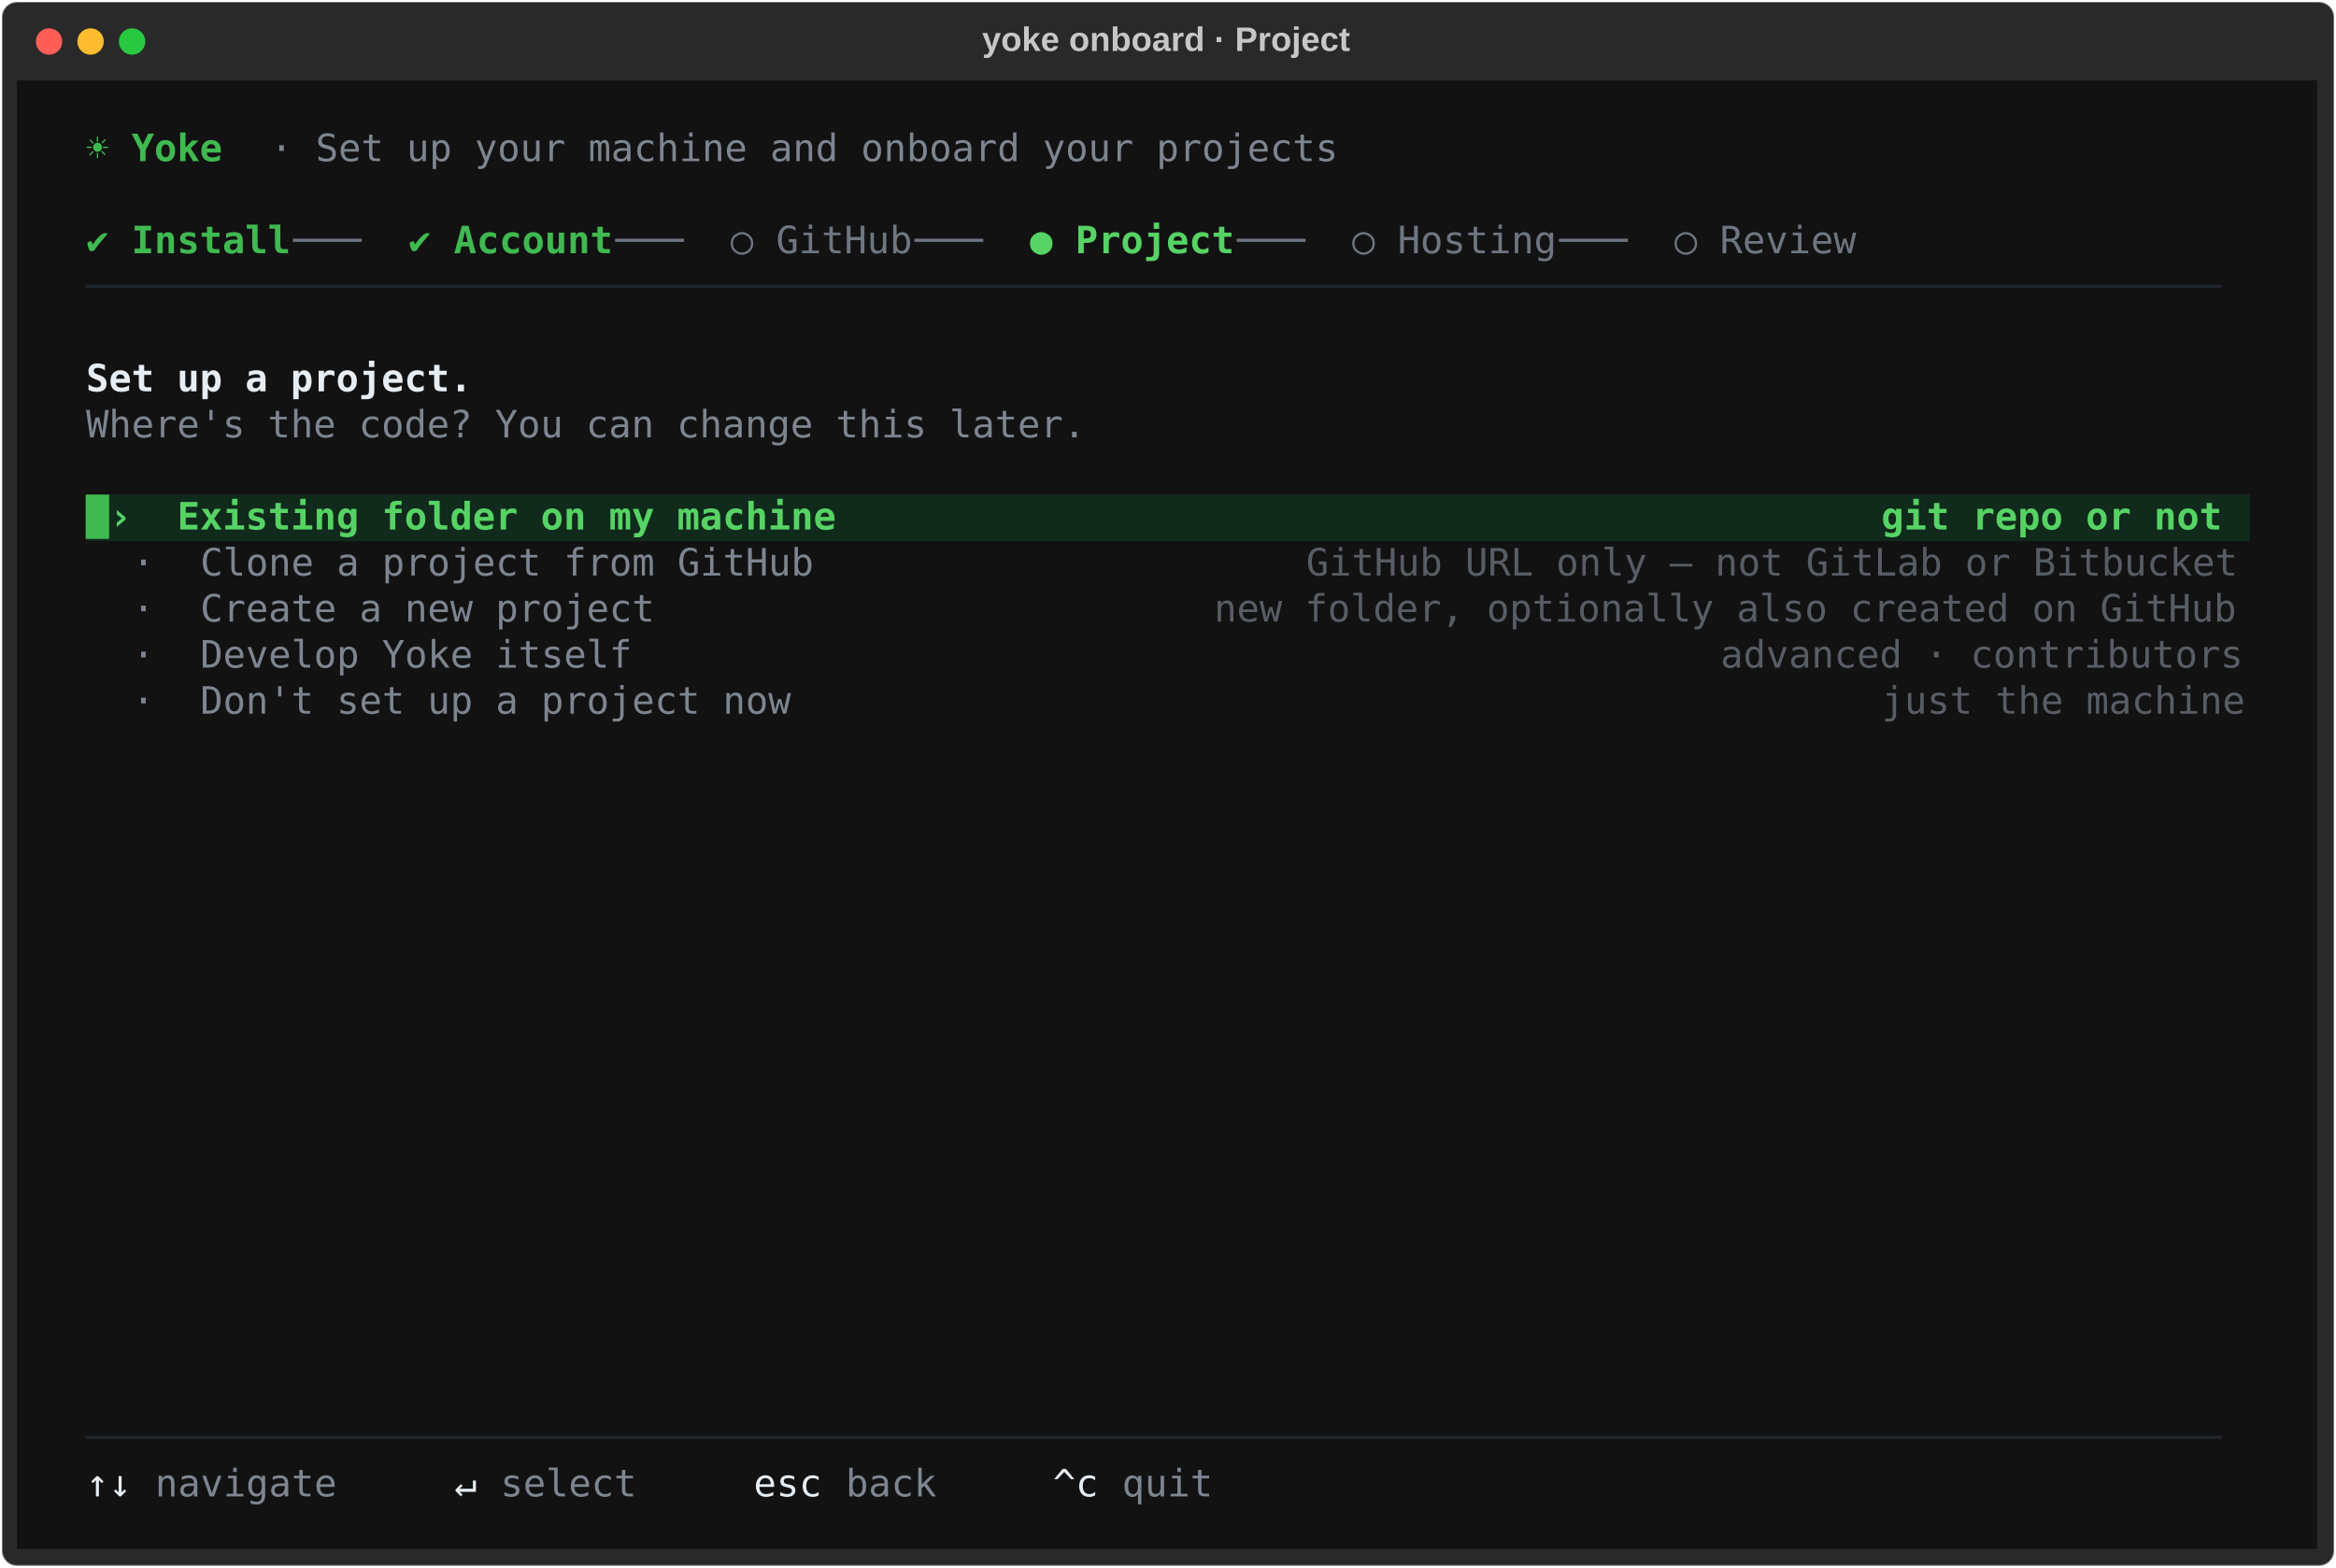
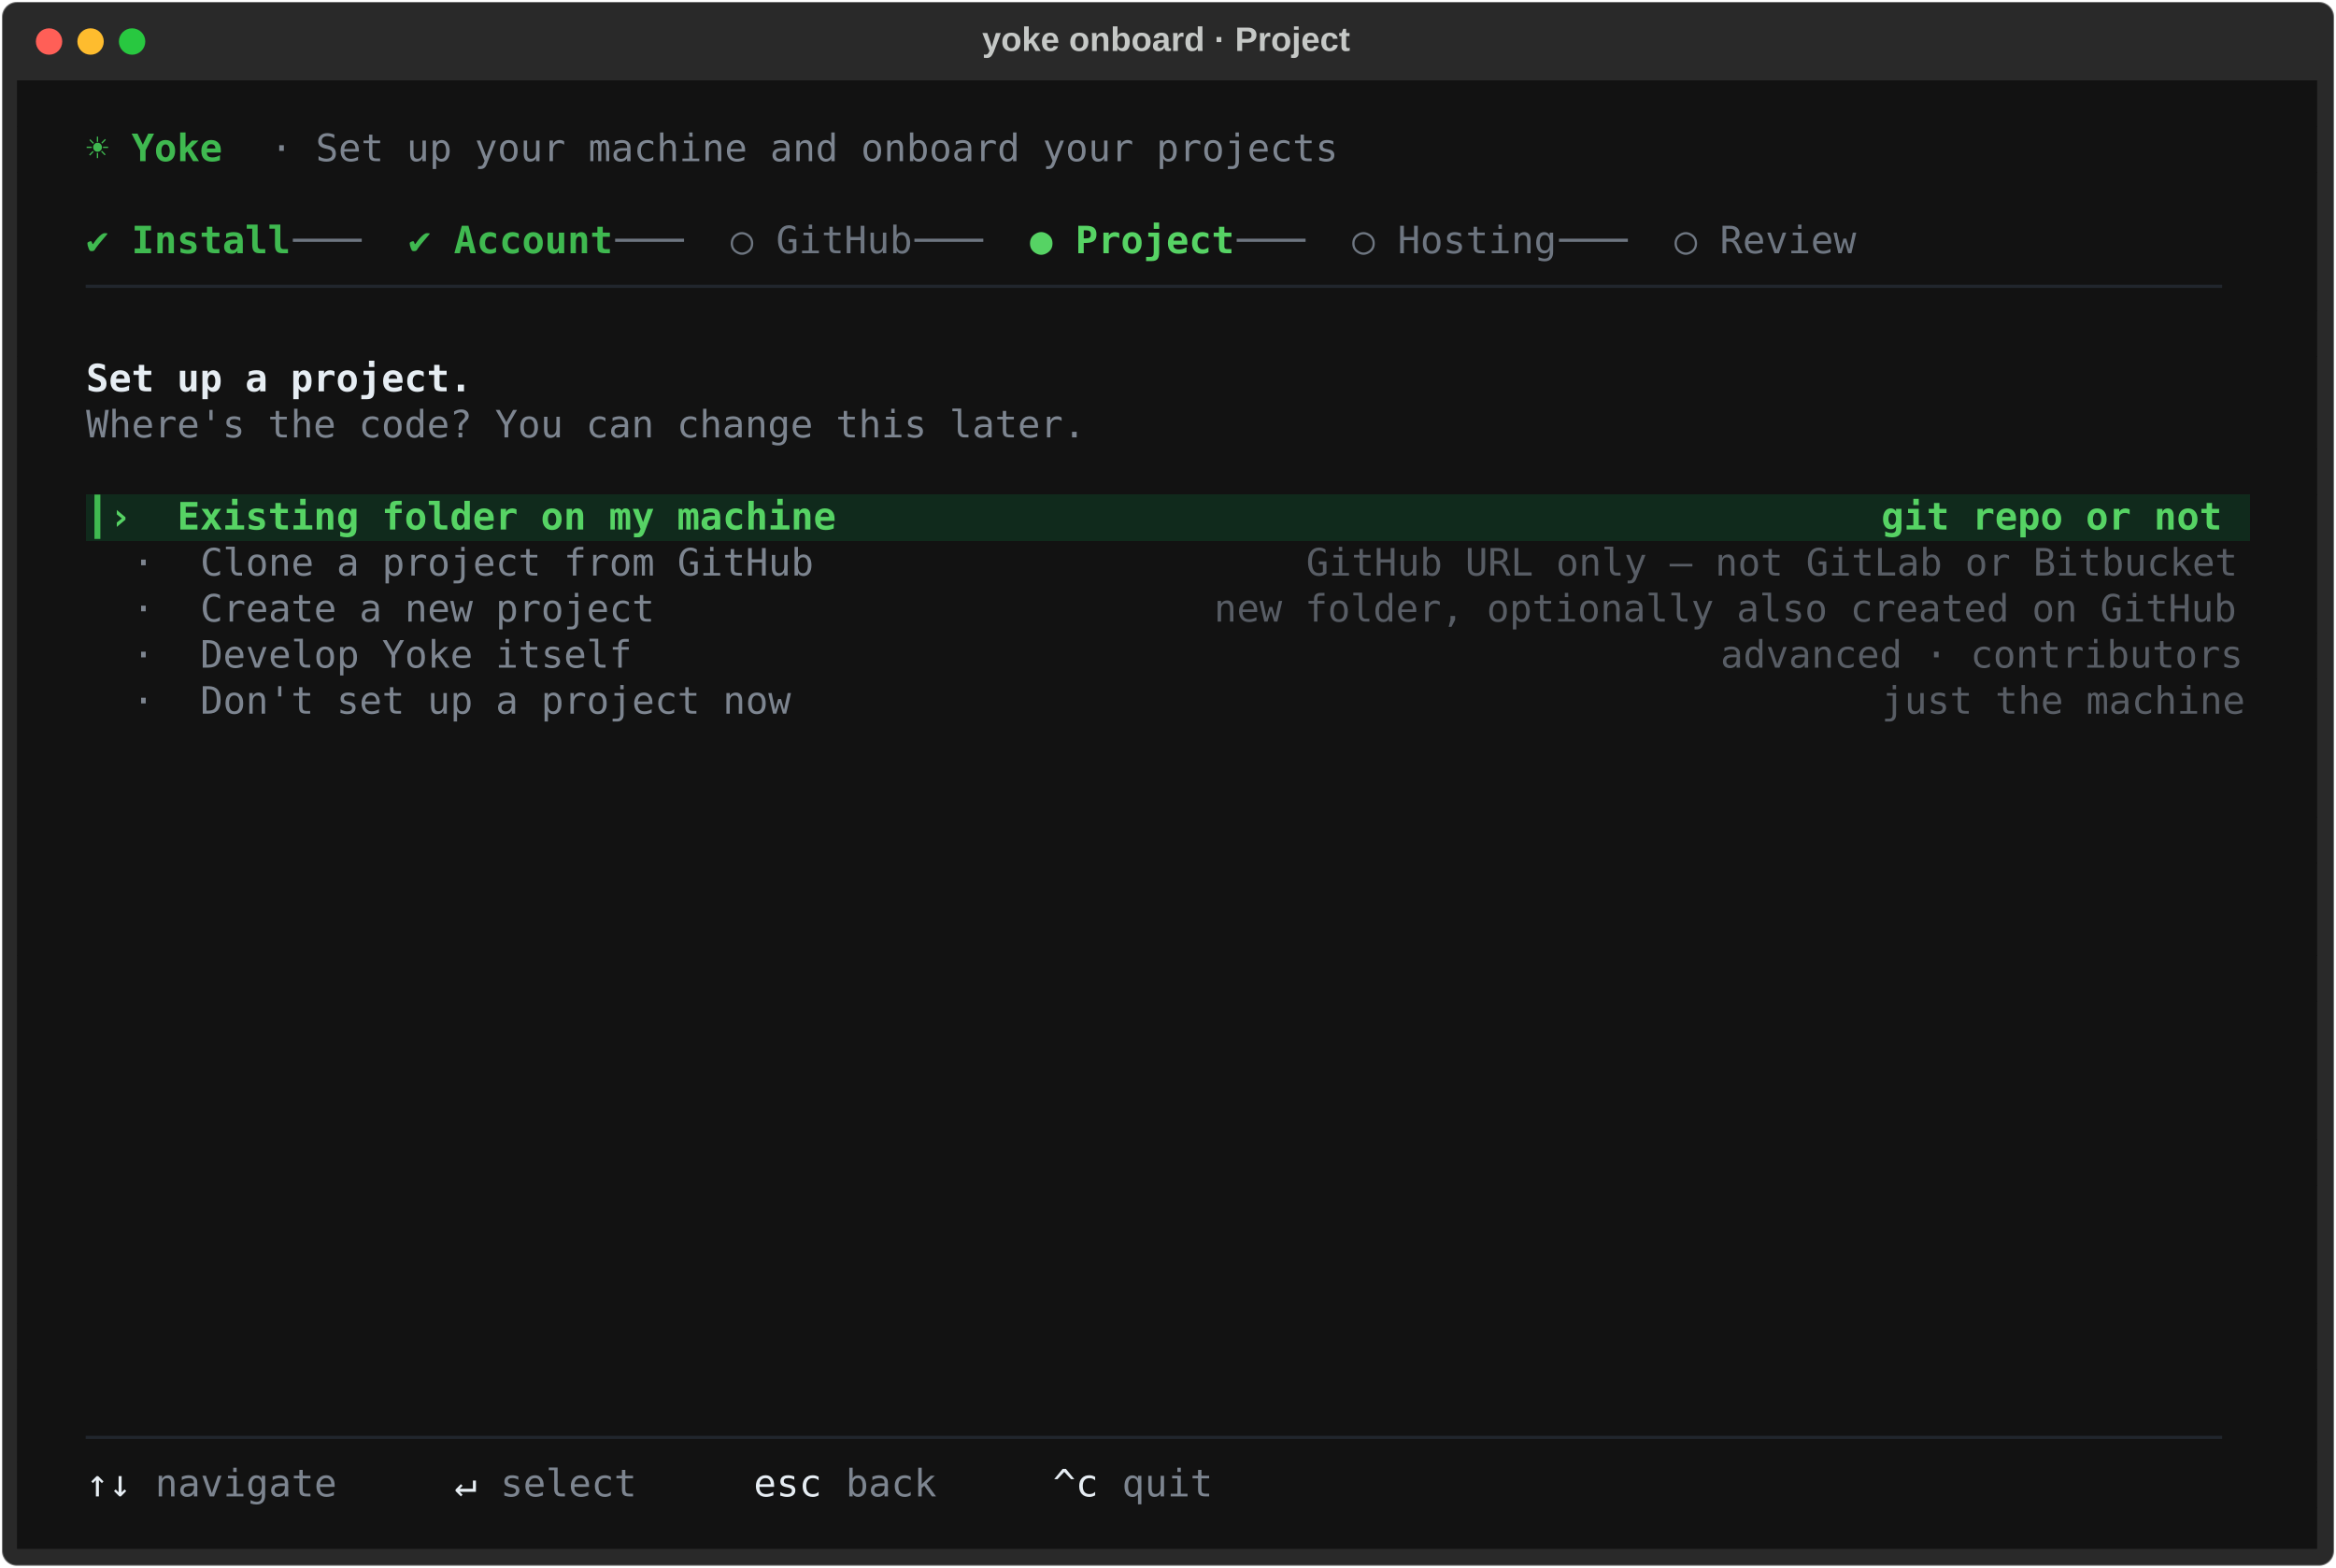
<svg xmlns="http://www.w3.org/2000/svg" class="rich-terminal" viewBox="0 0 1238 830.8">
  <style>

    @font-face {
        font-family: "Fira Code";
        src: local("FiraCode-Regular"),
                url("https://cdnjs.cloudflare.com/ajax/libs/firacode/{{VERSION}}/woff2/FiraCode-Regular.woff2") format("woff2"),
                url("https://cdnjs.cloudflare.com/ajax/libs/firacode/{{VERSION}}/woff/FiraCode-Regular.woff") format("woff");
        font-style: normal;
        font-weight: 400;
    }
    @font-face {
        font-family: "Fira Code";
        src: local("FiraCode-Bold"),
                url("https://cdnjs.cloudflare.com/ajax/libs/firacode/{{VERSION}}/woff2/FiraCode-Bold.woff2") format("woff2"),
                url("https://cdnjs.cloudflare.com/ajax/libs/firacode/{{VERSION}}/woff/FiraCode-Bold.woff") format("woff");
        font-style: bold;
        font-weight: 700;
    }

    .terminal-YOKE-matrix {
        font-family: Fira Code, monospace;
        font-size: 20px;
        line-height: 24.4px;
        font-variant-east-asian: full-width;
    }

    .terminal-YOKE-title {
        font-size: 18px;
        font-weight: bold;
        font-family: arial;
    }

.terminal-YOKE-r2 { fill: #3fb950;font-weight: bold }
.terminal-YOKE-r3 { fill: #e6edf3 }
.terminal-YOKE-r4 { fill: #7d8590 }
.terminal-YOKE-r5 { fill: #6e7681 }
.terminal-YOKE-r6 { fill: #56d364;font-weight: bold }
.terminal-YOKE-r7 { fill: #21262d }
.terminal-YOKE-r8 { fill: #e6edf3;font-weight: bold }
.terminal-YOKE-r9 { fill: #3fb950 }
.terminal-YOKE-r11 { fill: #585d65 }
    </style>
  <defs>
    <clipPath id="terminal-YOKE-clip-terminal">
      <rect x="0" y="0" width="1219.0" height="779.8" />
    </clipPath>
    <clipPath id="terminal-YOKE-line-0">
      <rect x="0" y="1.5" width="1220" height="24.65" />
    </clipPath>
    <clipPath id="terminal-YOKE-line-1">
      <rect x="0" y="25.9" width="1220" height="24.65" />
    </clipPath>
    <clipPath id="terminal-YOKE-line-2">
      <rect x="0" y="50.3" width="1220" height="24.65" />
    </clipPath>
    <clipPath id="terminal-YOKE-line-3">
      <rect x="0" y="74.7" width="1220" height="24.65" />
    </clipPath>
    <clipPath id="terminal-YOKE-line-4">
      <rect x="0" y="99.1" width="1220" height="24.65" />
    </clipPath>
    <clipPath id="terminal-YOKE-line-5">
      <rect x="0" y="123.5" width="1220" height="24.65" />
    </clipPath>
    <clipPath id="terminal-YOKE-line-6">
      <rect x="0" y="147.9" width="1220" height="24.65" />
    </clipPath>
    <clipPath id="terminal-YOKE-line-7">
      <rect x="0" y="172.3" width="1220" height="24.65" />
    </clipPath>
    <clipPath id="terminal-YOKE-line-8">
      <rect x="0" y="196.7" width="1220" height="24.65" />
    </clipPath>
    <clipPath id="terminal-YOKE-line-9">
      <rect x="0" y="221.1" width="1220" height="24.65" />
    </clipPath>
    <clipPath id="terminal-YOKE-line-10">
      <rect x="0" y="245.5" width="1220" height="24.65" />
    </clipPath>
    <clipPath id="terminal-YOKE-line-11">
      <rect x="0" y="269.9" width="1220" height="24.65" />
    </clipPath>
    <clipPath id="terminal-YOKE-line-12">
      <rect x="0" y="294.3" width="1220" height="24.65" />
    </clipPath>
    <clipPath id="terminal-YOKE-line-13">
      <rect x="0" y="318.7" width="1220" height="24.65" />
    </clipPath>
    <clipPath id="terminal-YOKE-line-14">
      <rect x="0" y="343.1" width="1220" height="24.65" />
    </clipPath>
    <clipPath id="terminal-YOKE-line-15">
      <rect x="0" y="367.5" width="1220" height="24.65" />
    </clipPath>
    <clipPath id="terminal-YOKE-line-16">
      <rect x="0" y="391.9" width="1220" height="24.65" />
    </clipPath>
    <clipPath id="terminal-YOKE-line-17">
      <rect x="0" y="416.3" width="1220" height="24.65" />
    </clipPath>
    <clipPath id="terminal-YOKE-line-18">
      <rect x="0" y="440.7" width="1220" height="24.65" />
    </clipPath>
    <clipPath id="terminal-YOKE-line-19">
      <rect x="0" y="465.1" width="1220" height="24.65" />
    </clipPath>
    <clipPath id="terminal-YOKE-line-20">
      <rect x="0" y="489.5" width="1220" height="24.65" />
    </clipPath>
    <clipPath id="terminal-YOKE-line-21">
      <rect x="0" y="513.9" width="1220" height="24.65" />
    </clipPath>
    <clipPath id="terminal-YOKE-line-22">
      <rect x="0" y="538.3" width="1220" height="24.65" />
    </clipPath>
    <clipPath id="terminal-YOKE-line-23">
      <rect x="0" y="562.7" width="1220" height="24.65" />
    </clipPath>
    <clipPath id="terminal-YOKE-line-24">
      <rect x="0" y="587.1" width="1220" height="24.65" />
    </clipPath>
    <clipPath id="terminal-YOKE-line-25">
      <rect x="0" y="611.5" width="1220" height="24.65" />
    </clipPath>
    <clipPath id="terminal-YOKE-line-26">
      <rect x="0" y="635.9" width="1220" height="24.65" />
    </clipPath>
    <clipPath id="terminal-YOKE-line-27">
      <rect x="0" y="660.3" width="1220" height="24.65" />
    </clipPath>
    <clipPath id="terminal-YOKE-line-28">
      <rect x="0" y="684.7" width="1220" height="24.65" />
    </clipPath>
    <clipPath id="terminal-YOKE-line-29">
      <rect x="0" y="709.1" width="1220" height="24.65" />
    </clipPath>
    <clipPath id="terminal-YOKE-line-30">
      <rect x="0" y="733.5" width="1220" height="24.65" />
    </clipPath>
  </defs>
  <rect fill="#292929" stroke="rgba(255,255,255,0.35)" stroke-width="1" x="1" y="1" width="1236" height="828.8" rx="8" />
  <text class="terminal-YOKE-title" fill="#c5c8c6" text-anchor="middle" x="618" y="27">yoke onboard · Project</text>
  <g transform="translate(26,22)">
    <circle cx="0" cy="0" r="7" fill="#ff5f57" />
    <circle cx="22" cy="0" r="7" fill="#febc2e" />
    <circle cx="44" cy="0" r="7" fill="#28c840" />
  </g>
  <g transform="translate(9, 41)" clip-path="url(#terminal-YOKE-clip-terminal)">
    <rect fill="#121212" x="0" y="1.5" width="1220" height="24.65" shape-rendering="crispEdges" />
    <rect fill="#121212" x="0" y="25.9" width="36.6" height="24.65" shape-rendering="crispEdges" />
    <rect fill="#121212" x="36.6" y="25.9" width="73.2" height="24.65" shape-rendering="crispEdges" />
    <rect fill="#121212" x="109.8" y="25.9" width="24.4" height="24.65" shape-rendering="crispEdges" />
    <rect fill="#121212" x="134.2" y="25.9" width="573.4" height="24.65" shape-rendering="crispEdges" />
    <rect fill="#121212" x="707.6" y="25.9" width="512.4" height="24.65" shape-rendering="crispEdges" />
    <rect fill="#121212" x="0" y="50.3" width="1220" height="24.65" shape-rendering="crispEdges" />
    <rect fill="#121212" x="0" y="74.7" width="36.6" height="24.65" shape-rendering="crispEdges" />
    <rect fill="#121212" x="36.6" y="74.7" width="109.8" height="24.65" shape-rendering="crispEdges" />
    <rect fill="#121212" x="146.4" y="74.7" width="61" height="24.65" shape-rendering="crispEdges" />
    <rect fill="#121212" x="207.4" y="74.7" width="109.8" height="24.65" shape-rendering="crispEdges" />
    <rect fill="#121212" x="317.2" y="74.7" width="61" height="24.65" shape-rendering="crispEdges" />
    <rect fill="#121212" x="378.2" y="74.7" width="97.6" height="24.65" shape-rendering="crispEdges" />
    <rect fill="#121212" x="475.8" y="74.7" width="61" height="24.65" shape-rendering="crispEdges" />
    <rect fill="#121212" x="536.8" y="74.7" width="109.8" height="24.65" shape-rendering="crispEdges" />
    <rect fill="#121212" x="646.6" y="74.7" width="61" height="24.65" shape-rendering="crispEdges" />
    <rect fill="#121212" x="707.6" y="74.7" width="109.8" height="24.65" shape-rendering="crispEdges" />
    <rect fill="#121212" x="817.4" y="74.7" width="61" height="24.65" shape-rendering="crispEdges" />
    <rect fill="#121212" x="878.4" y="74.7" width="97.6" height="24.65" shape-rendering="crispEdges" />
    <rect fill="#121212" x="976" y="74.7" width="244" height="24.65" shape-rendering="crispEdges" />
    <rect fill="#121212" x="0" y="99.1" width="36.6" height="24.65" shape-rendering="crispEdges" />
    <rect fill="#121212" x="36.6" y="99.1" width="1146.8" height="24.65" shape-rendering="crispEdges" />
    <rect fill="#121212" x="1183.4" y="99.1" width="36.6" height="24.65" shape-rendering="crispEdges" />
    <rect fill="#121212" x="0" y="123.5" width="1220" height="24.65" shape-rendering="crispEdges" />
    <rect fill="#121212" x="0" y="147.9" width="36.6" height="24.65" shape-rendering="crispEdges" />
    <rect fill="#121212" x="36.6" y="147.9" width="207.4" height="24.65" shape-rendering="crispEdges" />
    <rect fill="#121212" x="244" y="147.9" width="976" height="24.65" shape-rendering="crispEdges" />
    <rect fill="#121212" x="0" y="172.3" width="36.6" height="24.65" shape-rendering="crispEdges" />
    <rect fill="#121212" x="36.6" y="172.3" width="536.8" height="24.65" shape-rendering="crispEdges" />
    <rect fill="#121212" x="573.4" y="172.3" width="610" height="24.65" shape-rendering="crispEdges" />
    <rect fill="#121212" x="1183.4" y="172.3" width="36.6" height="24.65" shape-rendering="crispEdges" />
    <rect fill="#121212" x="0" y="196.7" width="36.6" height="24.65" shape-rendering="crispEdges" />
    <rect fill="#121212" x="36.6" y="196.7" width="0" height="24.65" shape-rendering="crispEdges" />
    <rect fill="#121212" x="36.6" y="196.7" width="1183.4" height="24.65" shape-rendering="crispEdges" />
    <rect fill="#121212" x="0" y="221.1" width="36.6" height="24.65" shape-rendering="crispEdges" />
    <rect fill="#102a1c" x="36.6" y="221.1" width="12.2" height="24.65" shape-rendering="crispEdges" />
    <rect fill="#102a1c" x="48.8" y="221.1" width="1134.6" height="24.65" shape-rendering="crispEdges" />
    <rect fill="#121212" x="1183.4" y="221.1" width="36.6" height="24.65" shape-rendering="crispEdges" />
    <rect fill="#121212" x="0" y="245.5" width="36.6" height="24.65" shape-rendering="crispEdges" />
    <rect fill="#121212" x="36.6" y="245.5" width="12.2" height="24.65" shape-rendering="crispEdges" />
    <rect fill="#121212" x="48.8" y="245.5" width="12.2" height="24.65" shape-rendering="crispEdges" />
    <rect fill="#121212" x="61" y="245.5" width="622.2" height="24.65" shape-rendering="crispEdges" />
    <rect fill="#121212" x="683.2" y="245.5" width="500.2" height="24.65" shape-rendering="crispEdges" />
    <rect fill="#121212" x="1183.4" y="245.5" width="36.6" height="24.65" shape-rendering="crispEdges" />
    <rect fill="#121212" x="0" y="269.9" width="36.6" height="24.65" shape-rendering="crispEdges" />
    <rect fill="#121212" x="36.6" y="269.9" width="12.2" height="24.65" shape-rendering="crispEdges" />
    <rect fill="#121212" x="48.8" y="269.9" width="12.2" height="24.65" shape-rendering="crispEdges" />
    <rect fill="#121212" x="61" y="269.9" width="573.4" height="24.65" shape-rendering="crispEdges" />
    <rect fill="#121212" x="634.4" y="269.9" width="549" height="24.65" shape-rendering="crispEdges" />
    <rect fill="#121212" x="1183.4" y="269.9" width="36.6" height="24.65" shape-rendering="crispEdges" />
    <rect fill="#121212" x="0" y="294.3" width="36.6" height="24.65" shape-rendering="crispEdges" />
    <rect fill="#121212" x="36.6" y="294.3" width="12.2" height="24.65" shape-rendering="crispEdges" />
    <rect fill="#121212" x="48.8" y="294.3" width="12.2" height="24.65" shape-rendering="crispEdges" />
    <rect fill="#121212" x="61" y="294.3" width="841.8" height="24.65" shape-rendering="crispEdges" />
    <rect fill="#121212" x="902.8" y="294.3" width="280.6" height="24.65" shape-rendering="crispEdges" />
    <rect fill="#121212" x="1183.4" y="294.3" width="36.6" height="24.65" shape-rendering="crispEdges" />
    <rect fill="#121212" x="0" y="318.7" width="36.6" height="24.65" shape-rendering="crispEdges" />
    <rect fill="#121212" x="36.6" y="318.7" width="12.2" height="24.65" shape-rendering="crispEdges" />
    <rect fill="#121212" x="48.8" y="318.7" width="12.2" height="24.65" shape-rendering="crispEdges" />
    <rect fill="#121212" x="61" y="318.7" width="927.2" height="24.65" shape-rendering="crispEdges" />
    <rect fill="#121212" x="988.2" y="318.7" width="195.2" height="24.65" shape-rendering="crispEdges" />
    <rect fill="#121212" x="1183.4" y="318.7" width="36.6" height="24.65" shape-rendering="crispEdges" />
    <rect fill="#121212" x="0" y="343.1" width="36.6" height="24.65" shape-rendering="crispEdges" />
    <rect fill="#121212" x="36.6" y="343.1" width="1183.4" height="24.65" shape-rendering="crispEdges" />
    <rect fill="#121212" x="0" y="367.5" width="36.6" height="24.65" shape-rendering="crispEdges" />
    <rect fill="#121212" x="36.6" y="367.5" width="1183.4" height="24.65" shape-rendering="crispEdges" />
    <rect fill="#121212" x="0" y="391.9" width="36.6" height="24.65" shape-rendering="crispEdges" />
    <rect fill="#121212" x="36.6" y="391.9" width="1183.4" height="24.65" shape-rendering="crispEdges" />
    <rect fill="#121212" x="0" y="416.3" width="36.6" height="24.65" shape-rendering="crispEdges" />
    <rect fill="#121212" x="36.6" y="416.3" width="1183.4" height="24.65" shape-rendering="crispEdges" />
    <rect fill="#121212" x="0" y="440.7" width="36.6" height="24.65" shape-rendering="crispEdges" />
    <rect fill="#121212" x="36.6" y="440.7" width="1183.4" height="24.65" shape-rendering="crispEdges" />
    <rect fill="#121212" x="0" y="465.1" width="36.6" height="24.65" shape-rendering="crispEdges" />
    <rect fill="#121212" x="36.6" y="465.1" width="1183.4" height="24.65" shape-rendering="crispEdges" />
    <rect fill="#121212" x="0" y="489.5" width="36.6" height="24.65" shape-rendering="crispEdges" />
    <rect fill="#121212" x="36.6" y="489.5" width="1183.4" height="24.65" shape-rendering="crispEdges" />
    <rect fill="#121212" x="0" y="513.9" width="36.6" height="24.65" shape-rendering="crispEdges" />
    <rect fill="#121212" x="36.6" y="513.9" width="1183.4" height="24.65" shape-rendering="crispEdges" />
    <rect fill="#121212" x="0" y="538.3" width="36.6" height="24.65" shape-rendering="crispEdges" />
    <rect fill="#121212" x="36.6" y="538.3" width="1183.4" height="24.65" shape-rendering="crispEdges" />
    <rect fill="#121212" x="0" y="562.7" width="36.6" height="24.65" shape-rendering="crispEdges" />
    <rect fill="#121212" x="36.6" y="562.7" width="1183.4" height="24.65" shape-rendering="crispEdges" />
    <rect fill="#121212" x="0" y="587.1" width="36.6" height="24.65" shape-rendering="crispEdges" />
    <rect fill="#121212" x="36.6" y="587.1" width="1183.4" height="24.65" shape-rendering="crispEdges" />
    <rect fill="#121212" x="0" y="611.5" width="36.6" height="24.65" shape-rendering="crispEdges" />
    <rect fill="#121212" x="36.6" y="611.5" width="1183.4" height="24.65" shape-rendering="crispEdges" />
    <rect fill="#121212" x="0" y="635.9" width="36.6" height="24.65" shape-rendering="crispEdges" />
    <rect fill="#121212" x="36.6" y="635.9" width="1183.4" height="24.65" shape-rendering="crispEdges" />
    <rect fill="#121212" x="0" y="660.3" width="36.6" height="24.65" shape-rendering="crispEdges" />
    <rect fill="#121212" x="36.6" y="660.3" width="1183.4" height="24.65" shape-rendering="crispEdges" />
    <rect fill="#121212" x="0" y="684.7" width="36.6" height="24.65" shape-rendering="crispEdges" />
    <rect fill="#121212" x="36.6" y="684.7" width="1183.4" height="24.65" shape-rendering="crispEdges" />
    <rect fill="#121212" x="0" y="709.1" width="36.6" height="24.65" shape-rendering="crispEdges" />
    <rect fill="#121212" x="36.6" y="709.1" width="1146.8" height="24.65" shape-rendering="crispEdges" />
    <rect fill="#121212" x="1183.4" y="709.1" width="36.6" height="24.65" shape-rendering="crispEdges" />
    <rect fill="#121212" x="0" y="733.5" width="36.6" height="24.65" shape-rendering="crispEdges" />
    <rect fill="#121212" x="36.6" y="733.5" width="24.4" height="24.65" shape-rendering="crispEdges" />
    <rect fill="#121212" x="61" y="733.5" width="12.2" height="24.65" shape-rendering="crispEdges" />
    <rect fill="#121212" x="73.2" y="733.5" width="97.6" height="24.65" shape-rendering="crispEdges" />
    <rect fill="#121212" x="170.8" y="733.5" width="61" height="24.65" shape-rendering="crispEdges" />
    <rect fill="#121212" x="231.8" y="733.5" width="12.2" height="24.65" shape-rendering="crispEdges" />
    <rect fill="#121212" x="244" y="733.5" width="12.2" height="24.65" shape-rendering="crispEdges" />
    <rect fill="#121212" x="256.2" y="733.5" width="73.2" height="24.65" shape-rendering="crispEdges" />
    <rect fill="#121212" x="329.4" y="733.5" width="61" height="24.65" shape-rendering="crispEdges" />
    <rect fill="#121212" x="390.4" y="733.5" width="36.6" height="24.65" shape-rendering="crispEdges" />
    <rect fill="#121212" x="427" y="733.5" width="12.2" height="24.65" shape-rendering="crispEdges" />
    <rect fill="#121212" x="439.2" y="733.5" width="48.8" height="24.65" shape-rendering="crispEdges" />
    <rect fill="#121212" x="488" y="733.5" width="61" height="24.65" shape-rendering="crispEdges" />
    <rect fill="#121212" x="549" y="733.5" width="24.4" height="24.65" shape-rendering="crispEdges" />
    <rect fill="#121212" x="573.4" y="733.5" width="12.2" height="24.65" shape-rendering="crispEdges" />
    <rect fill="#121212" x="585.6" y="733.5" width="48.8" height="24.65" shape-rendering="crispEdges" />
    <rect fill="#121212" x="634.4" y="733.5" width="585.6" height="24.65" shape-rendering="crispEdges" />
    <rect fill="#121212" x="0" y="757.9" width="1220" height="24.65" shape-rendering="crispEdges" />
    <g class="terminal-YOKE-matrix">
      <text class="terminal-YOKE-r2" x="36.6" y="44.4" textLength="73.2" clip-path="url(#terminal-YOKE-line-1)">☀ Yoke</text>
      <text class="terminal-YOKE-r4" x="134.2" y="44.4" textLength="573.4" clip-path="url(#terminal-YOKE-line-1)">· Set up your machine and onboard your projects</text>
      <text class="terminal-YOKE-r2" x="36.6" y="93.2" textLength="109.8" clip-path="url(#terminal-YOKE-line-3)">✔ Install</text>
      <text class="terminal-YOKE-r5" x="146.4" y="93.2" textLength="61" clip-path="url(#terminal-YOKE-line-3)"> ─── </text>
      <text class="terminal-YOKE-r2" x="207.4" y="93.2" textLength="109.8" clip-path="url(#terminal-YOKE-line-3)">✔ Account</text>
      <text class="terminal-YOKE-r5" x="317.2" y="93.2" textLength="61" clip-path="url(#terminal-YOKE-line-3)"> ─── </text>
      <text class="terminal-YOKE-r5" x="378.2" y="93.2" textLength="97.6" clip-path="url(#terminal-YOKE-line-3)">○ GitHub</text>
      <text class="terminal-YOKE-r5" x="475.8" y="93.2" textLength="61" clip-path="url(#terminal-YOKE-line-3)"> ─── </text>
      <text class="terminal-YOKE-r6" x="536.8" y="93.2" textLength="109.8" clip-path="url(#terminal-YOKE-line-3)">● Project</text>
      <text class="terminal-YOKE-r5" x="646.6" y="93.2" textLength="61" clip-path="url(#terminal-YOKE-line-3)"> ─── </text>
      <text class="terminal-YOKE-r5" x="707.6" y="93.2" textLength="109.8" clip-path="url(#terminal-YOKE-line-3)">○ Hosting</text>
      <text class="terminal-YOKE-r5" x="817.4" y="93.2" textLength="61" clip-path="url(#terminal-YOKE-line-3)"> ─── </text>
      <text class="terminal-YOKE-r5" x="878.4" y="93.2" textLength="97.6" clip-path="url(#terminal-YOKE-line-3)">○ Review</text>
      <text class="terminal-YOKE-r7" x="36.6" y="117.6" textLength="1146.8" clip-path="url(#terminal-YOKE-line-4)">──────────────────────────────────────────────────────────────────────────────────────────────</text>
      <text class="terminal-YOKE-r8" x="36.6" y="166.4" textLength="207.4" clip-path="url(#terminal-YOKE-line-6)">Set up a project.</text>
      <text class="terminal-YOKE-r4" x="36.6" y="190.8" textLength="536.8" clip-path="url(#terminal-YOKE-line-7)">Where's the code? You can change this later.</text>
-       <text class="terminal-YOKE-r9" x="36.6" y="239.6" textLength="12.2" clip-path="url(#terminal-YOKE-line-9)">█</text>
+       <text class="terminal-YOKE-r9" x="36.6" y="239.6" textLength="12.2" clip-path="url(#terminal-YOKE-line-9)">┃</text>
      <text class="terminal-YOKE-r6" x="48.8" y="239.6" textLength="1134.6" clip-path="url(#terminal-YOKE-line-9)">›  Existing folder on my machine                                              git repo or not</text>
      <text class="terminal-YOKE-r4" x="61" y="264" textLength="622.2" clip-path="url(#terminal-YOKE-line-10)">·  Clone a project from GitHub                     </text>
      <text class="terminal-YOKE-r11" x="683.2" y="264" textLength="500.2" clip-path="url(#terminal-YOKE-line-10)">GitHub URL only — not GitLab or Bitbucket</text>
      <text class="terminal-YOKE-r4" x="61" y="288.4" textLength="573.4" clip-path="url(#terminal-YOKE-line-11)">·  Create a new project                        </text>
      <text class="terminal-YOKE-r11" x="634.4" y="288.4" textLength="549" clip-path="url(#terminal-YOKE-line-11)">new folder, optionally also created on GitHub</text>
      <text class="terminal-YOKE-r4" x="61" y="312.8" textLength="841.8" clip-path="url(#terminal-YOKE-line-12)">·  Develop Yoke itself                                               </text>
      <text class="terminal-YOKE-r11" x="902.8" y="312.8" textLength="280.6" clip-path="url(#terminal-YOKE-line-12)">advanced · contributors</text>
      <text class="terminal-YOKE-r4" x="61" y="337.2" textLength="927.2" clip-path="url(#terminal-YOKE-line-13)">·  Don't set up a project now                                               </text>
      <text class="terminal-YOKE-r11" x="988.2" y="337.2" textLength="195.2" clip-path="url(#terminal-YOKE-line-13)">just the machine</text>
      <text class="terminal-YOKE-r7" x="36.6" y="727.6" textLength="1146.8" clip-path="url(#terminal-YOKE-line-29)">──────────────────────────────────────────────────────────────────────────────────────────────</text>
      <text class="terminal-YOKE-r3" x="36.6" y="752" textLength="24.4" clip-path="url(#terminal-YOKE-line-30)">↑↓</text>
      <text class="terminal-YOKE-r4" x="73.2" y="752" textLength="97.6" clip-path="url(#terminal-YOKE-line-30)">navigate</text>
      <text class="terminal-YOKE-r3" x="231.8" y="752" textLength="12.2" clip-path="url(#terminal-YOKE-line-30)">↵</text>
      <text class="terminal-YOKE-r4" x="256.2" y="752" textLength="73.2" clip-path="url(#terminal-YOKE-line-30)">select</text>
      <text class="terminal-YOKE-r3" x="390.4" y="752" textLength="36.6" clip-path="url(#terminal-YOKE-line-30)">esc</text>
      <text class="terminal-YOKE-r4" x="439.2" y="752" textLength="48.8" clip-path="url(#terminal-YOKE-line-30)">back</text>
      <text class="terminal-YOKE-r3" x="549" y="752" textLength="24.4" clip-path="url(#terminal-YOKE-line-30)">^c</text>
      <text class="terminal-YOKE-r4" x="585.6" y="752" textLength="48.8" clip-path="url(#terminal-YOKE-line-30)">quit</text>
    </g>
  </g>
</svg>
